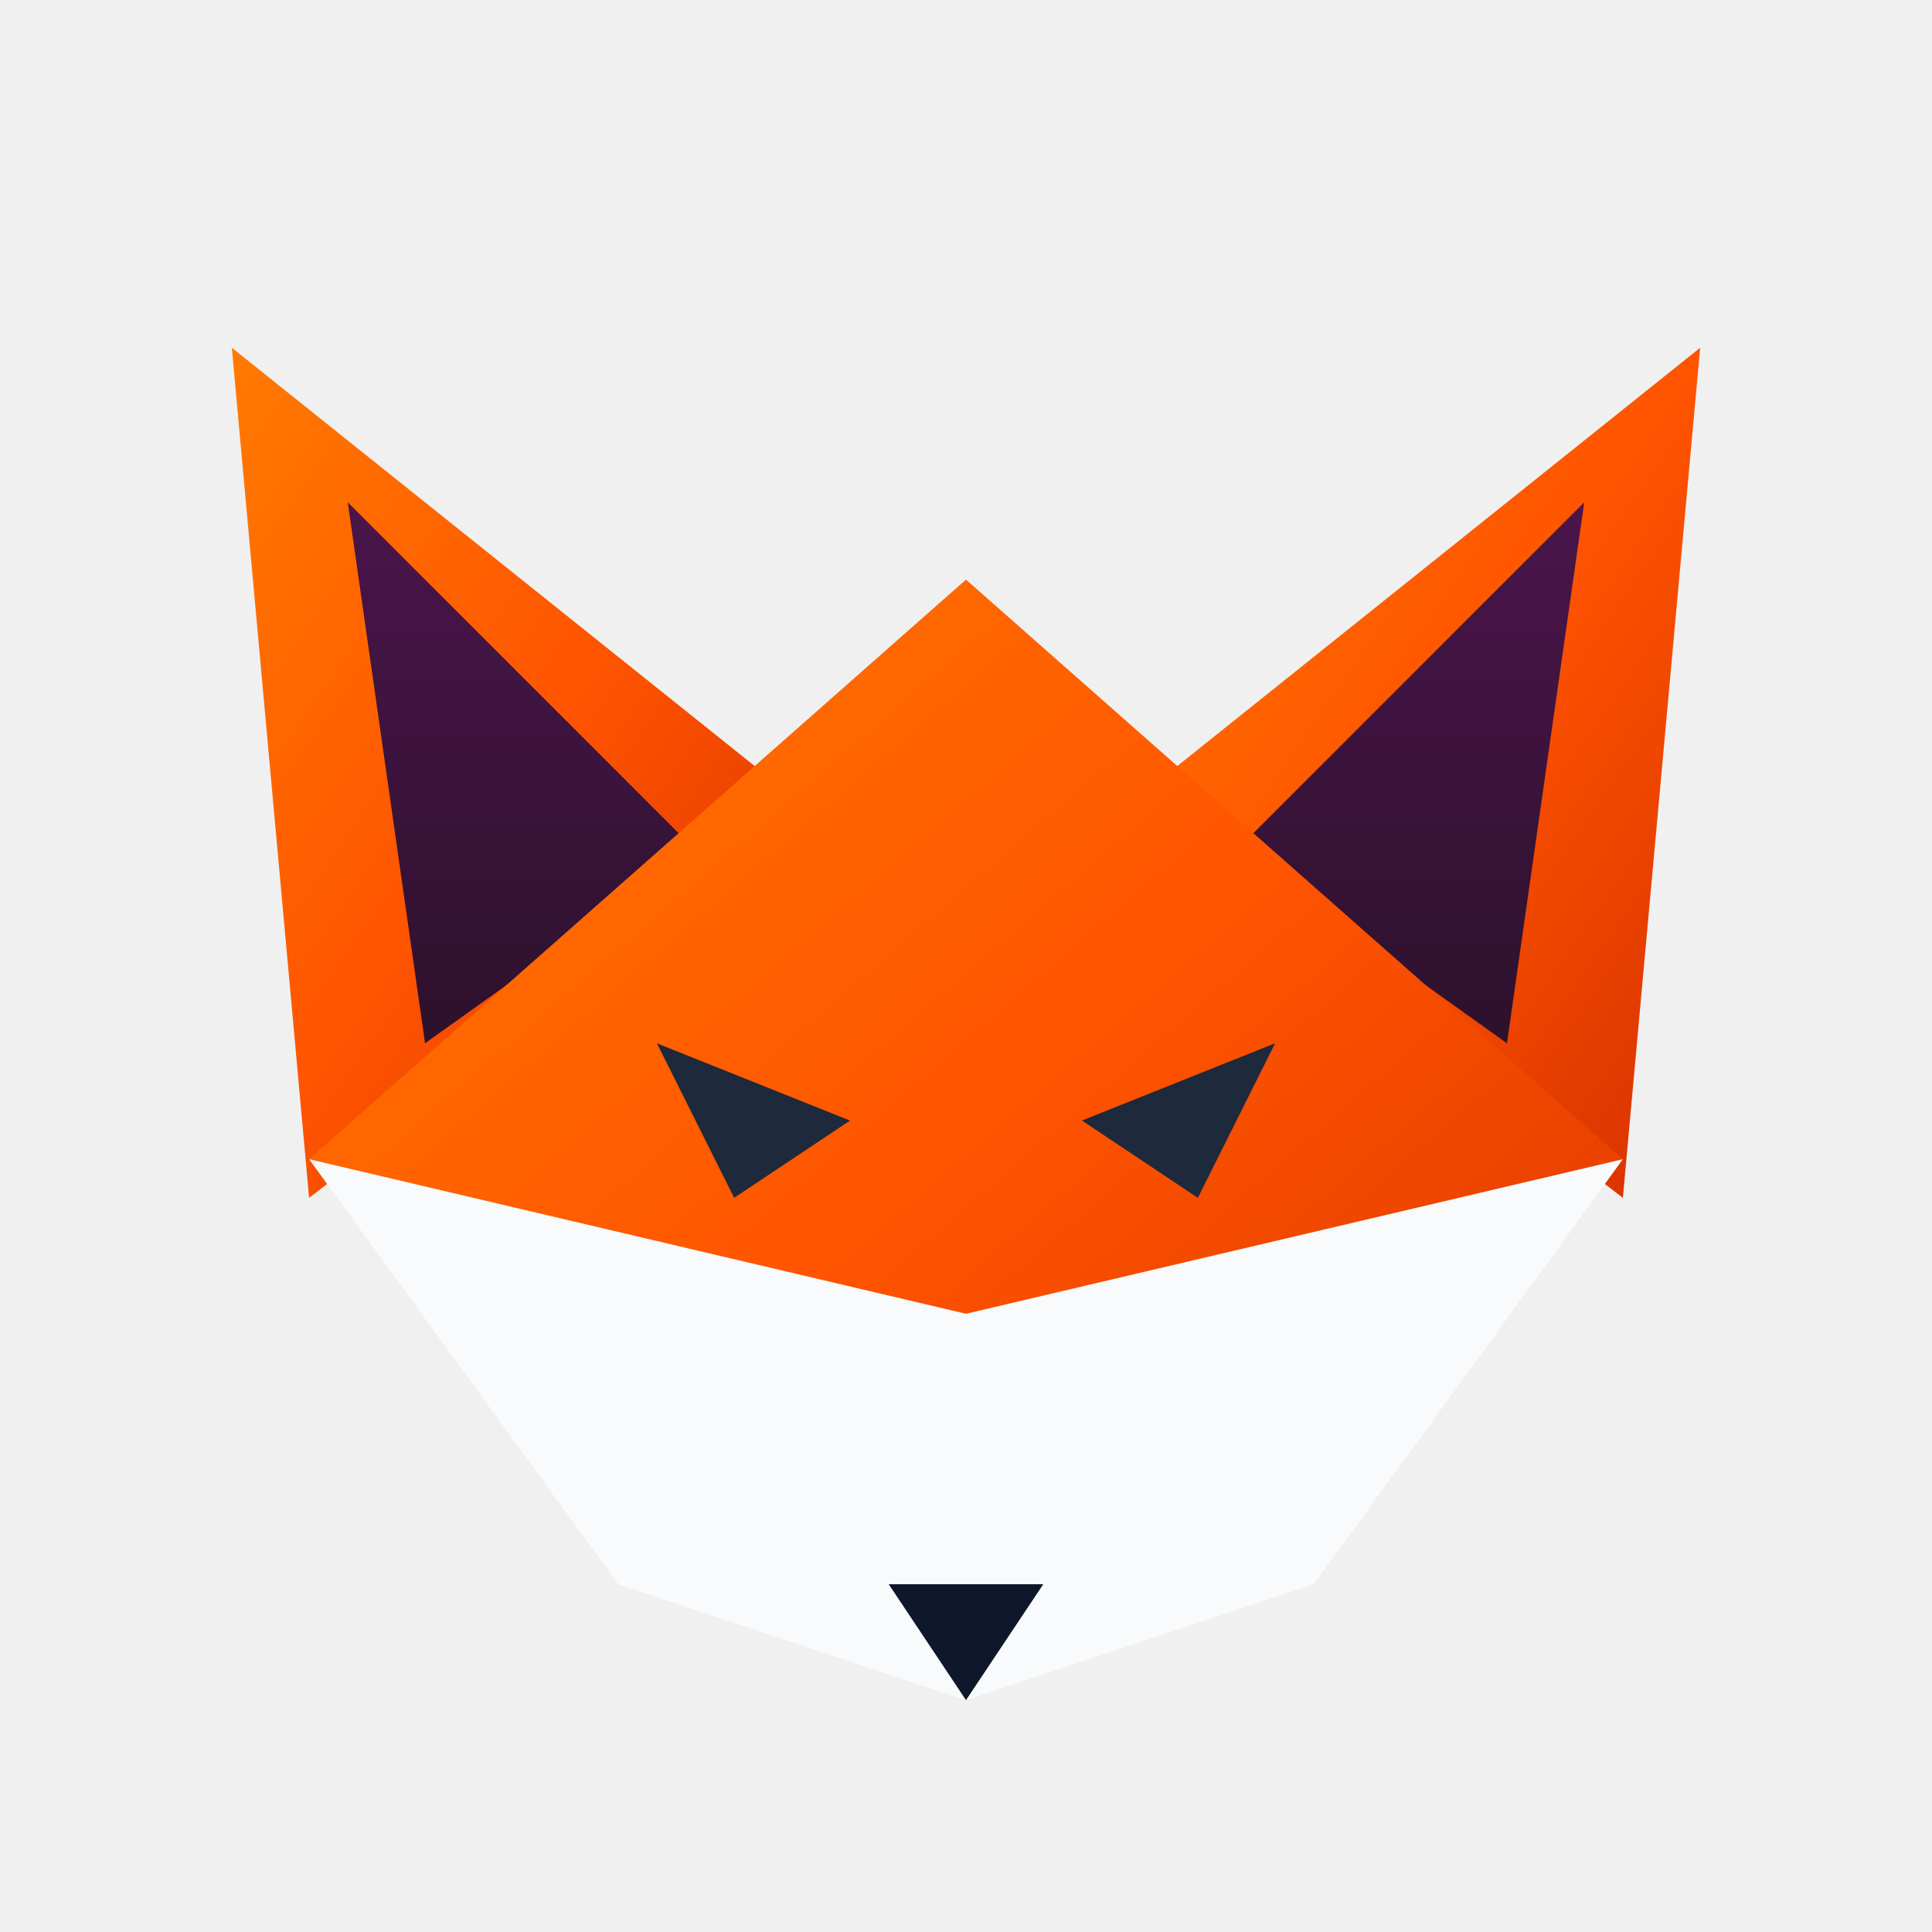
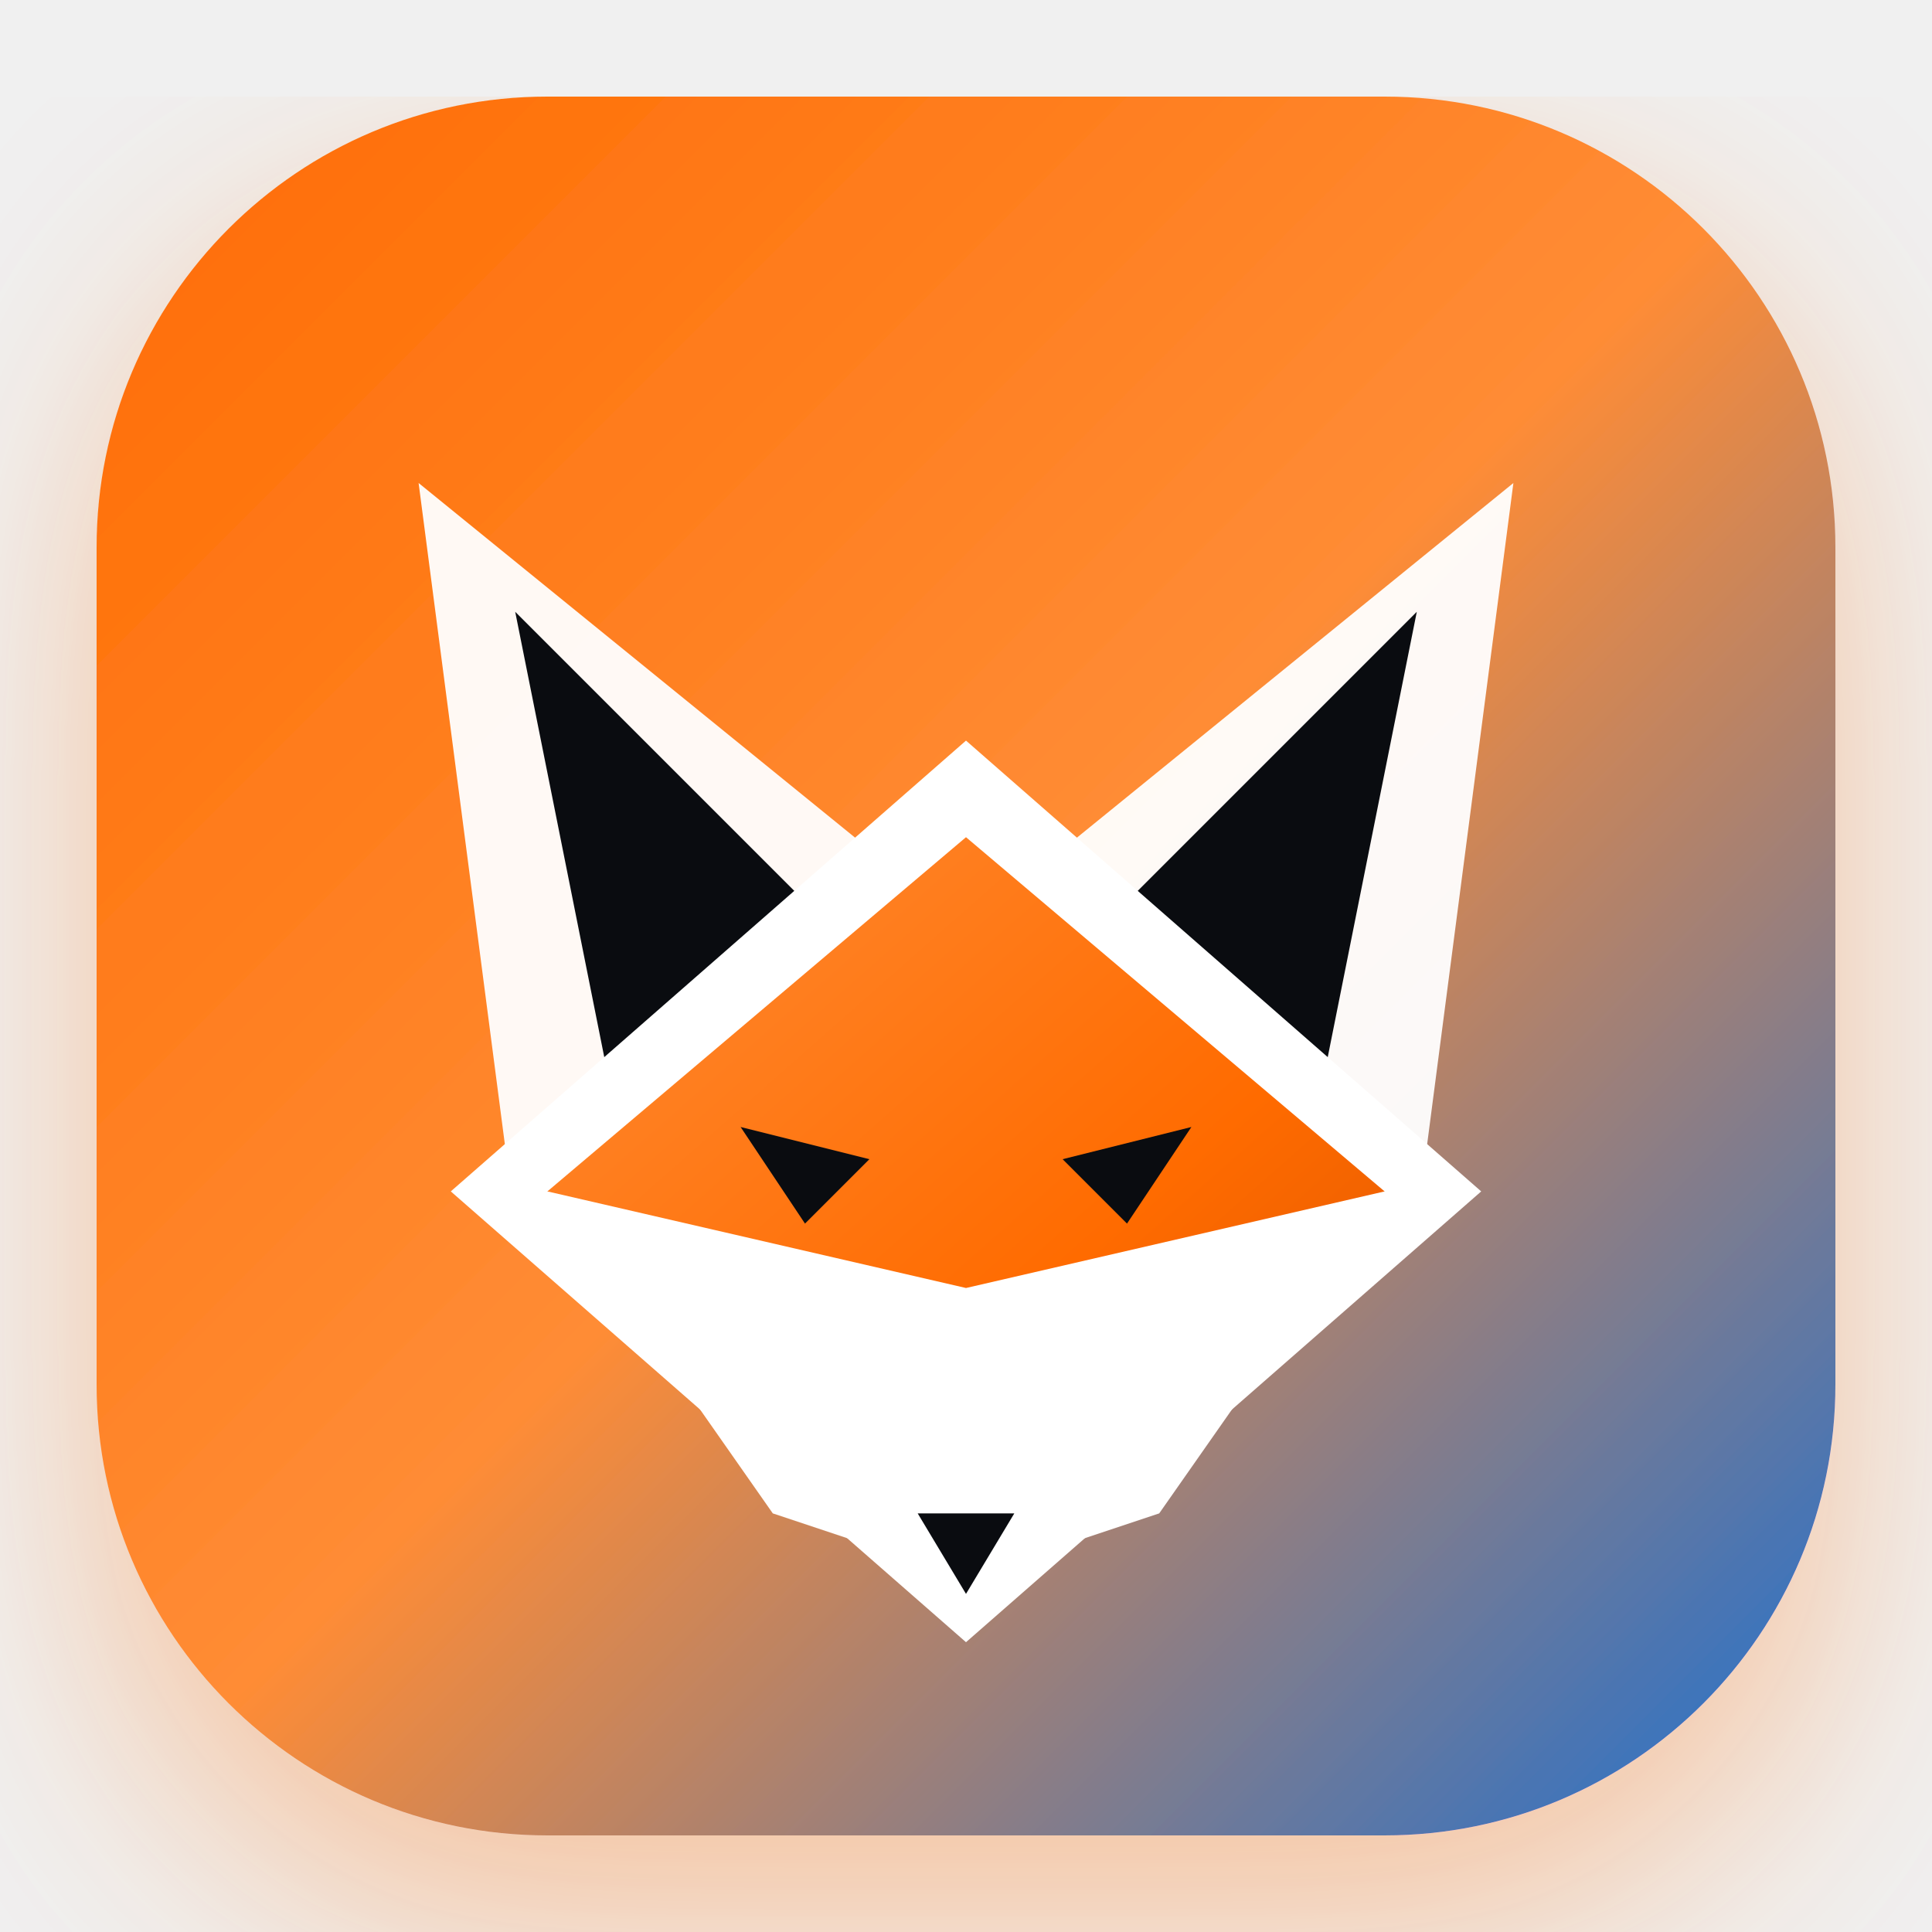
- <svg xmlns="http://www.w3.org/2000/svg" viewBox="0 0 100 100" width="100" height="100">
+ <svg xmlns="http://www.w3.org/2000/svg" viewBox="0 0 120 120" width="120" height="120">
  <defs>
-     <linearGradient id="foxGrad" x1="0%" y1="0%" x2="100%" y2="100%">
-       <stop offset="0%" stop-color="#FF7A00" />
-       <stop offset="50%" stop-color="#FF5400" />
-       <stop offset="100%" stop-color="#D63000" />
+     <linearGradient id="foxBg" x1="0%" y1="0%" x2="100%" y2="100%">
+       <stop offset="0%" stop-color="#FF6B00" />
+       <stop offset="50%" stop-color="#FF8C35" />
+       <stop offset="100%" stop-color="#1A6FD4" />
    </linearGradient>
-     <linearGradient id="earInner" x1="0%" y1="0%" x2="0%" y2="100%">
-       <stop offset="0%" stop-color="#4A154B" />
-       <stop offset="100%" stop-color="#2D112C" />
+     <linearGradient id="foxOrange" x1="0%" y1="0%" x2="100%" y2="100%">
+       <stop offset="0%" stop-color="#FF8C35" />
+       <stop offset="60%" stop-color="#FF6B00" />
+       <stop offset="100%" stop-color="#D95300" />
    </linearGradient>
+     <filter id="glow" x="-20%" y="-20%" width="140%" height="140%">
+       <feDropShadow dx="0" dy="6" stdDeviation="8" flood-color="#FF6B00" flood-opacity="0.35" />
+     </filter>
  </defs>
-   <polygon points="12,18 42,42 16,62" fill="url(#foxGrad)" />
-   <polygon points="18,26 36,44 22,54" fill="url(#earInner)" />
-   <polygon points="88,18 58,42 84,62" fill="url(#foxGrad)" />
-   <polygon points="82,26 64,44 78,54" fill="url(#earInner)" />
-   <polygon points="50,30 84,60 50,88 16,60" fill="url(#foxGrad)" />
-   <polygon points="50,68 84,60 68,82 50,88" fill="#F8FAFC" />
-   <polygon points="50,68 16,60 32,82 50,88" fill="#F8FAFC" />
-   <polygon points="34,54 44,58 38,62" fill="#1E293B" />
-   <polygon points="66,54 56,58 62,62" fill="#1E293B" />
-   <polygon points="46,82 54,82 50,88" fill="#0F172A" />
+   <rect x="6" y="6" width="108" height="108" rx="28" fill="url(#foxBg)" filter="url(#glow)" />
+   <g transform="translate(14, 16)">
+     <polygon points="12,14 44,40 18,60" fill="#FFFFFF" opacity="0.95" />
+     <polygon points="18,22 38,42 24,52" fill="#0A0C10" />
+     <polygon points="80,14 48,40 74,60" fill="#FFFFFF" opacity="0.95" />
+     <polygon points="74,22 54,42 68,52" fill="#0A0C10" />
+     <polygon points="46,30 78,58 46,86 14,58" fill="#FFFFFF" />
+     <polygon points="46,36 72,58 46,82 20,58" fill="url(#foxOrange)" />
+     <polygon points="46,64 72,58 58,78 46,82" fill="#FFFFFF" />
+     <polygon points="46,64 20,58 34,78 46,82" fill="#FFFFFF" />
+     <polygon points="32,54 40,56 36,60" fill="#0A0C10" />
+     <polygon points="60,54 52,56 56,60" fill="#0A0C10" />
+     <polygon points="43,78 49,78 46,83" fill="#0A0C10" />
+   </g>
</svg>
